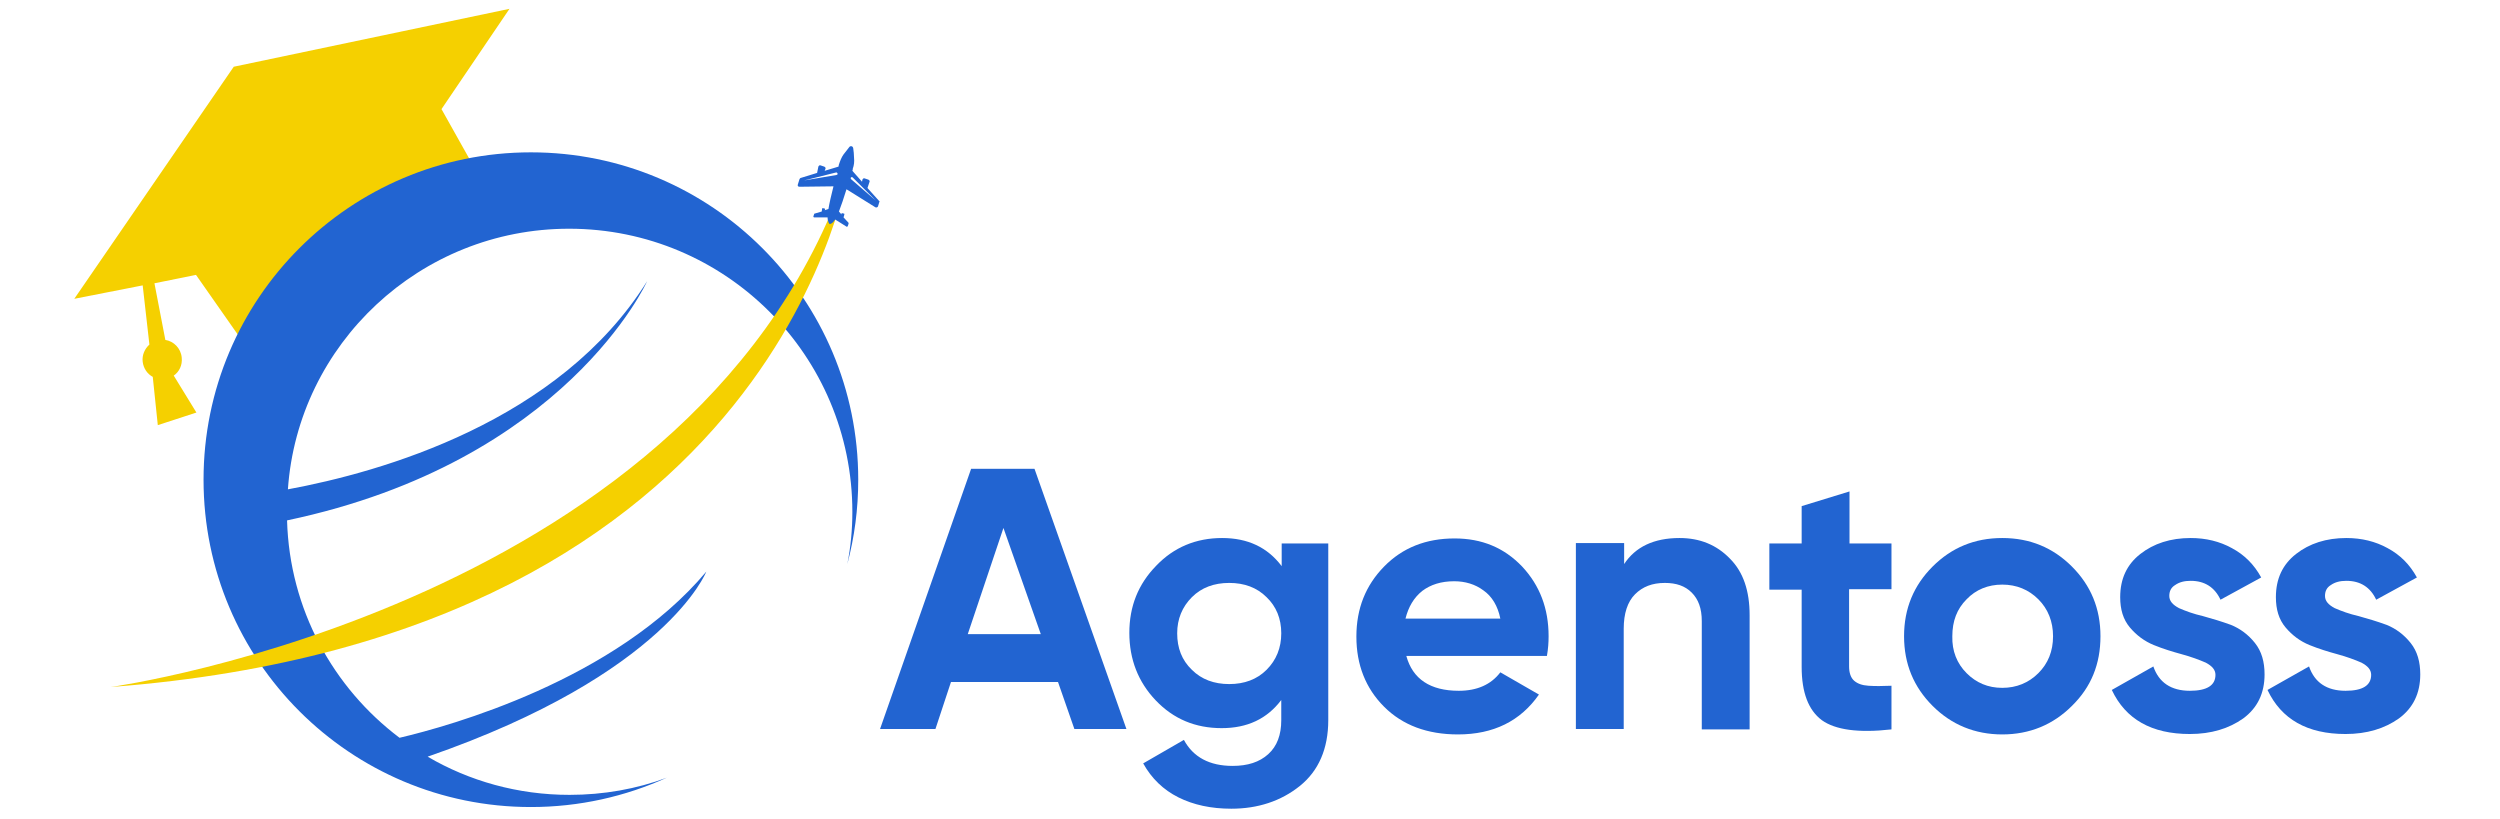
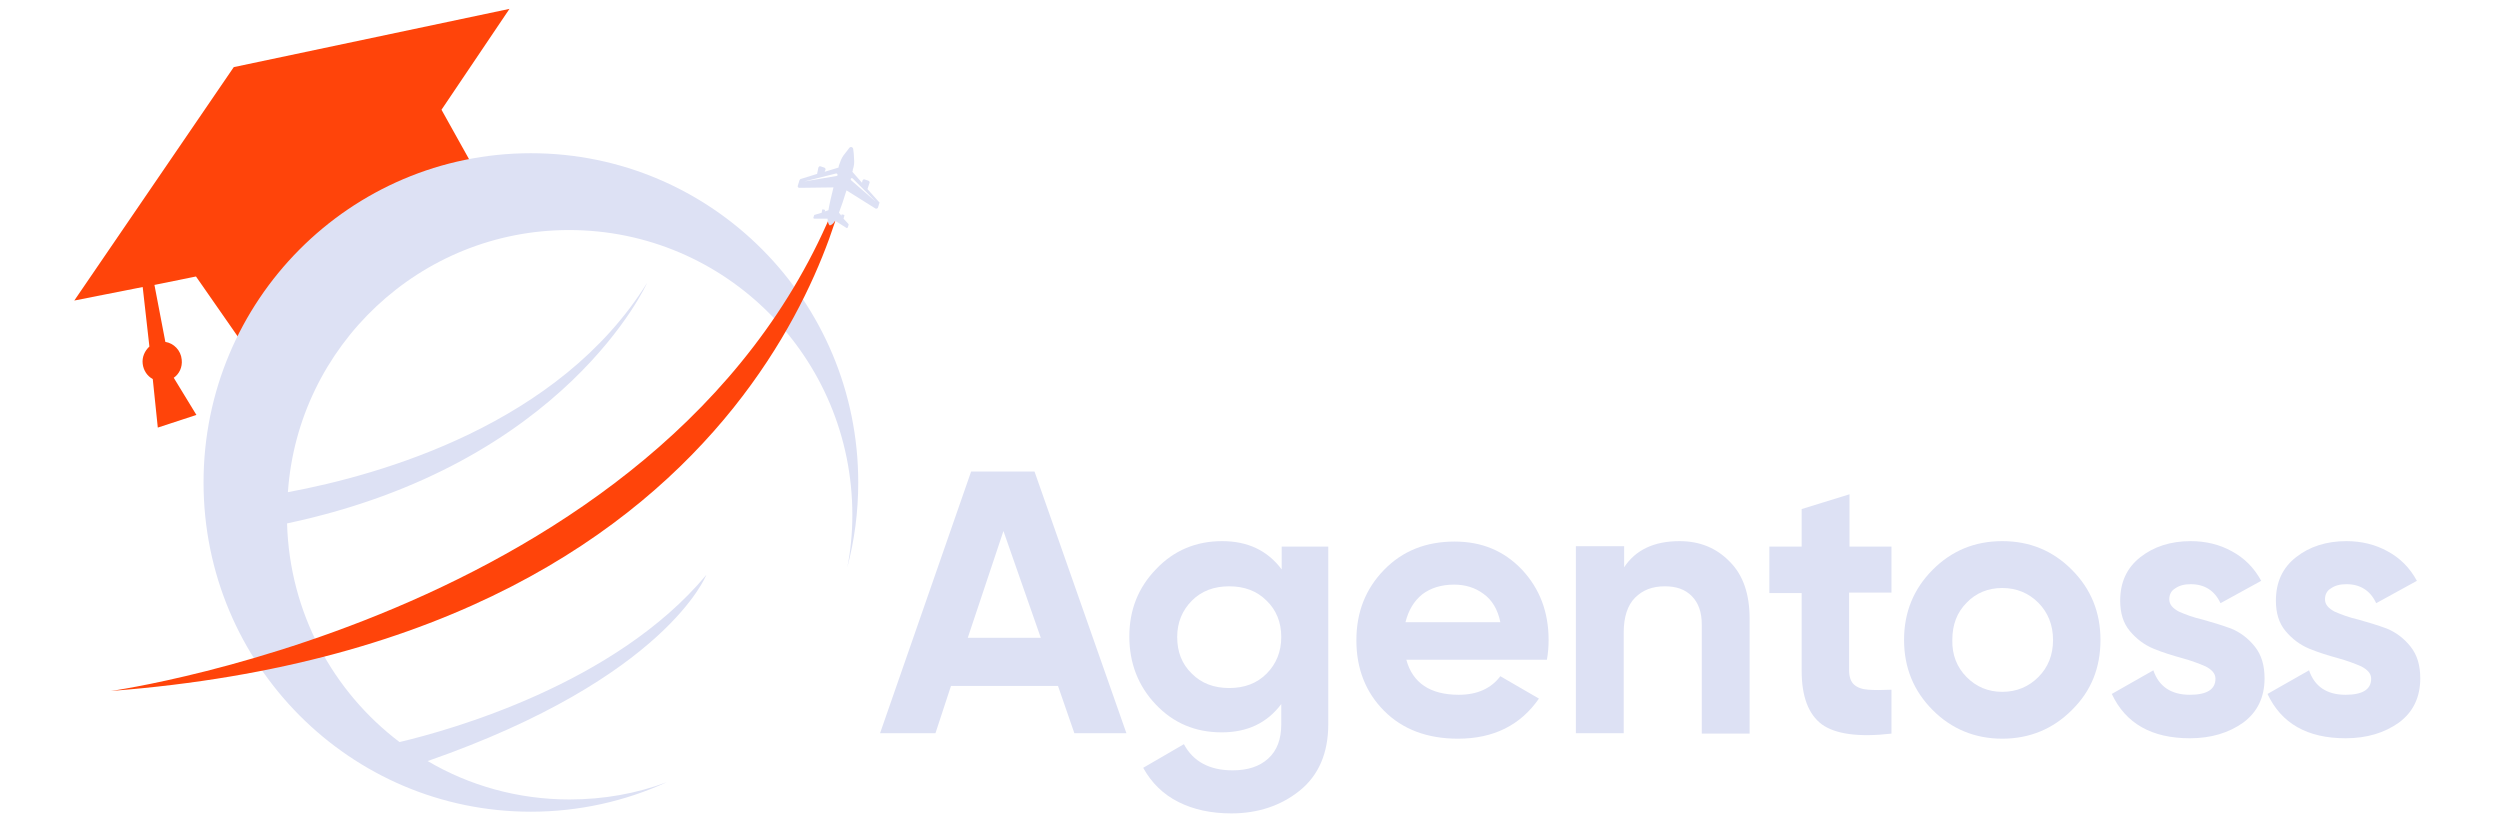
- <svg xmlns="http://www.w3.org/2000/svg" version="1.1" id="Layer_1" x="0px" y="0px" width="595.7px" height="195.1px" viewBox="0 0 595.7 195.1" style="enable-background:new 0 0 595.7 195.1;" xml:space="preserve">
-   <style type="text/css">
- 	.st0{fill:#F5D000;}
- 	.st1{fill:#2264D1;}
- </style>
-   <g>
-     <g>
-       <g>
-         <path class="st0" d="M105.2,26l8.8,15.7c0,0-41,2.5-55.4,40.8l-11.9-17l-9.9,2L39.4,81c2,0.3,3.7,2,3.9,4.2     c0.2,1.8-0.6,3.4-1.9,4.3l5.4,8.8l-9.2,3l-1.2-11.5c-1.3-0.7-2.2-2-2.4-3.6c-0.2-1.6,0.5-3.1,1.6-4.1L34,68l-16.3,3.2l38-55.3     l65.7-13.8L105.2,26z" />
-         <path id="XMLID_00000073720491151393326650000005052545182377245619_" class="st1" d="M204.5,114.3c0-43.1-34.9-78-78-78     c-43.1,0-78,34.9-78,78c0,43.1,34.9,78,78,78c11.5,0,22.5-2.5,32.4-7c-7.2,2.7-15.1,4.1-23.2,4.1c-12.3,0-23.9-3.3-33.8-9.1     c56.9-19.7,66.4-44.1,66.4-44.1c-21.7,25.9-61.2,36.8-73.1,39.6c-15.8-11.9-26.2-30.6-26.8-51.8c66.5-14,85.8-57,85.8-57     c-20.9,33.5-63.4,45.5-85.6,49.6C71,82,100.1,54.5,135.6,54.5c37.3,0,67.5,30.2,67.5,67.5c0,4.2-0.4,8.4-1.2,12.4     C203.6,128,204.5,121.3,204.5,114.3z" />
-       </g>
-       <path id="XMLID_00000155122171771498920060000008506132114209335185_" class="st0" d="M26.4,163.7c0,0,141.9-19.6,176.1-124.9    C202.4,38.8,187.3,151.4,26.4,163.7z" />
-       <path class="st1" d="M209.4,47.8l-2.7-3l0.5-1.5c0.1-0.2-0.1-0.4-0.3-0.5l-0.9-0.3c-0.2-0.1-0.4,0.1-0.5,0.3l-0.1,0.5l-2.3-2.6    c0.1-0.2,0.1-0.3,0.1-0.5c0.3-0.8,0.4-1.7,0.3-2.6c0-0.8-0.1-1.6-0.2-2.3c-0.1-0.5-0.6-0.6-0.9-0.3c-0.4,0.5-0.9,1.2-1.4,1.8    c-0.5,0.7-0.8,1.5-1.1,2.4c0,0.1-0.1,0.3-0.1,0.5l-3.3,1l0.2-0.5c0.1-0.2-0.1-0.4-0.3-0.5l-0.9-0.3c-0.2-0.1-0.4,0.1-0.5,0.3    l-0.3,1.5l-3.9,1.2c-0.1,0-0.2,0.1-0.3,0.3l-0.4,1.3c-0.1,0.3,0.1,0.5,0.4,0.5l8.1-0.1c-0.5,2-1,4.1-1.2,5.4l-0.9,0.3l0.1-0.2    c0-0.1,0-0.2-0.1-0.2l-0.4-0.1c-0.1,0-0.2,0-0.2,0.1l-0.1,0.7l-1.7,0.5c-0.1,0-0.1,0.1-0.1,0.1l-0.2,0.6c0,0.1,0.1,0.2,0.2,0.2    l3.2,0c0,1.2,0.5,1.6,0.5,1.6s0.6,0,1.3-1.1l2.7,1.7c0.1,0.1,0.2,0,0.3-0.1l0.2-0.6c0-0.1,0-0.1,0-0.2l-1.2-1.3l0.2-0.7    c0-0.1,0-0.2-0.1-0.2l-0.4-0.1c-0.1,0-0.2,0-0.2,0.1l0,0.2l-0.6-0.7c0.5-1.3,1.2-3.3,1.8-5.3l6.9,4.3c0.2,0.1,0.5,0,0.6-0.2    l0.4-1.3C209.6,48,209.5,47.9,209.4,47.8z M199.3,41.7l-7.7,1.3l7.6-1.9c0.2-0.1,0.4,0.2,0.4,0.4    C199.5,41.6,199.4,41.7,199.3,41.7z M202.8,42.7c-0.1-0.1-0.1-0.2-0.1-0.3c0.1-0.2,0.3-0.3,0.5-0.1l5.5,5.5L202.8,42.7z" />
-     </g>
-     <g>
-       <path class="st1" d="M256,173.7l-3.9-11.2h-25.5l-3.7,11.2h-13.2l21.7-62h15.1l21.9,62H256z M230.6,151.1h17.4l-8.9-25.3    L230.6,151.1z" />
-       <path class="st1" d="M305.3,129.5h11.2v42.1c0,6.8-2.3,12.1-6.8,15.7c-4.5,3.6-10,5.4-16.3,5.4c-4.8,0-9-0.9-12.6-2.7    c-3.6-1.8-6.4-4.5-8.4-8.1l9.7-5.6c2.2,4.1,6.1,6.2,11.6,6.2c3.6,0,6.4-0.9,8.5-2.8c2.1-1.9,3.1-4.6,3.1-8.1v-4.8    c-3.4,4.5-8.1,6.7-14.2,6.7c-6.3,0-11.5-2.2-15.7-6.6c-4.2-4.4-6.3-9.8-6.3-16.1c0-6.3,2.1-11.6,6.4-16c4.2-4.4,9.5-6.6,15.7-6.6    c6.1,0,10.8,2.2,14.2,6.7V129.5z M284,159.6c2.3,2.3,5.3,3.4,8.9,3.4c3.6,0,6.6-1.1,8.9-3.4c2.3-2.3,3.5-5.2,3.5-8.7    c0-3.5-1.2-6.4-3.5-8.6c-2.3-2.3-5.3-3.4-8.9-3.4c-3.6,0-6.6,1.1-8.9,3.4c-2.3,2.3-3.5,5.2-3.5,8.6    C280.5,154.4,281.6,157.3,284,159.6z" />
-       <path class="st1" d="M335.1,156.3c1.5,5.5,5.7,8.3,12.5,8.3c4.4,0,7.7-1.5,9.9-4.4l9.2,5.3c-4.4,6.3-10.8,9.5-19.3,9.5    c-7.3,0-13.2-2.2-17.6-6.6s-6.6-10-6.6-16.7c0-6.7,2.2-12.2,6.6-16.7c4.4-4.5,10-6.7,16.8-6.7c6.5,0,11.8,2.2,16.1,6.7    c4.2,4.5,6.3,10,6.3,16.6c0,1.5-0.1,3-0.4,4.7H335.1z M334.9,147.4h22.6c-0.6-3-2-5.3-4-6.7c-2-1.5-4.4-2.2-7-2.2    c-3.1,0-5.6,0.8-7.6,2.3C336.9,142.4,335.6,144.6,334.9,147.4z" />
-       <path class="st1" d="M400.2,128.2c4.8,0,8.8,1.6,12,4.9c3.2,3.2,4.7,7.7,4.7,13.5v27.2h-11.4V148c0-3-0.8-5.2-2.4-6.8    c-1.6-1.6-3.7-2.3-6.4-2.3c-3,0-5.3,0.9-7.1,2.7c-1.8,1.8-2.7,4.6-2.7,8.2v23.9h-11.4v-44.3H387v5    C389.7,130.3,394.1,128.2,400.2,128.2z" />
-       <path class="st1" d="M450.6,140.4h-10v18.4c0,1.5,0.4,2.7,1.2,3.4c0.8,0.7,1.9,1.1,3.4,1.2c1.5,0.1,3.3,0.1,5.5,0v10.4    c-7.9,0.9-13.4,0.1-16.6-2.2c-3.2-2.4-4.8-6.6-4.8-12.7v-18.4h-7.7v-11h7.7v-8.9l11.4-3.5v12.4h10V140.4z" />
-       <path class="st1" d="M493.7,168.2c-4.5,4.5-10.1,6.8-16.6,6.8s-12.1-2.3-16.6-6.8c-4.5-4.5-6.8-10-6.8-16.6s2.3-12.1,6.8-16.6    c4.5-4.5,10-6.8,16.6-6.8s12.1,2.3,16.6,6.8c4.5,4.5,6.8,10,6.8,16.6S498.3,163.7,493.7,168.2z M468.6,160.4    c2.3,2.3,5.1,3.5,8.5,3.5c3.4,0,6.3-1.2,8.6-3.5c2.3-2.3,3.5-5.2,3.5-8.8c0-3.5-1.2-6.5-3.5-8.8c-2.3-2.3-5.2-3.5-8.6-3.5    c-3.4,0-6.3,1.2-8.5,3.5c-2.3,2.3-3.4,5.2-3.4,8.8C465.1,155.1,466.3,158.1,468.6,160.4z" />
-       <path class="st1" d="M516.9,142c0,1.2,0.8,2.1,2.3,2.9c1.6,0.7,3.5,1.4,5.7,1.9c2.2,0.6,4.5,1.3,6.7,2.1c2.2,0.9,4.1,2.3,5.7,4.3    c1.6,2,2.3,4.5,2.3,7.5c0,4.5-1.7,8-5.1,10.5c-3.4,2.4-7.6,3.7-12.7,3.7c-9.1,0-15.3-3.5-18.6-10.5l9.9-5.6    c1.3,3.8,4.2,5.8,8.7,5.8c4.1,0,6.1-1.3,6.1-3.8c0-1.2-0.8-2.1-2.3-2.9c-1.6-0.7-3.5-1.4-5.7-2c-2.2-0.6-4.5-1.3-6.7-2.2    c-2.2-0.9-4.1-2.3-5.7-4.2c-1.6-1.9-2.3-4.3-2.3-7.2c0-4.4,1.6-7.8,4.8-10.3c3.2-2.5,7.2-3.8,12-3.8c3.6,0,6.9,0.8,9.8,2.4    c3,1.6,5.3,3.9,7,7l-9.7,5.3c-1.4-3-3.8-4.5-7.1-4.5c-1.5,0-2.7,0.3-3.7,1C517.3,140,516.9,140.9,516.9,142z" />
-       <path class="st1" d="M554,142c0,1.2,0.8,2.1,2.3,2.9c1.6,0.7,3.5,1.4,5.7,1.9c2.2,0.6,4.5,1.3,6.7,2.1c2.2,0.9,4.1,2.3,5.7,4.3    c1.6,2,2.3,4.5,2.3,7.5c0,4.5-1.7,8-5.1,10.5c-3.4,2.4-7.6,3.7-12.7,3.7c-9.1,0-15.3-3.5-18.6-10.5l9.9-5.6    c1.3,3.8,4.2,5.8,8.7,5.8c4.1,0,6.1-1.3,6.1-3.8c0-1.2-0.8-2.1-2.3-2.9c-1.6-0.7-3.5-1.4-5.7-2c-2.2-0.6-4.5-1.3-6.7-2.2    c-2.2-0.9-4.1-2.3-5.7-4.2c-1.6-1.9-2.3-4.3-2.3-7.2c0-4.4,1.6-7.8,4.8-10.3c3.2-2.5,7.2-3.8,12-3.8c3.6,0,6.9,0.8,9.8,2.4    c3,1.6,5.3,3.9,7,7l-9.7,5.3c-1.4-3-3.8-4.5-7.1-4.5c-1.5,0-2.7,0.3-3.7,1C554.4,140,554,140.9,554,142z" />
-     </g>
-   </g>
+ <svg xmlns="http://www.w3.org/2000/svg" width="170" height="56" viewBox="0 0 170 56" fill="none">
+   <path d="M30.022 7.463L32.533 11.969C32.533 11.969 20.833 12.687 16.723 23.68L13.327 18.801L10.502 19.375L11.244 23.25C11.815 23.336 12.3 23.824 12.357 24.455C12.414 24.972 12.186 25.431 11.815 25.689L13.356 28.215L10.73 29.076L10.388 25.776C10.017 25.575 9.76 25.201 9.703 24.742C9.646 24.283 9.846 23.852 10.159 23.565L9.703 19.518L5.051 20.437L15.896 4.564L34.645 0.603L30.022 7.463Z" fill="#FF440A" />
+   <path d="M58.36 32.808C58.36 20.437 48.4 10.419 36.1 10.419C23.801 10.419 13.841 20.437 13.841 32.808C13.841 45.179 23.801 55.196 36.1 55.196C39.382 55.196 42.521 54.479 45.347 53.187C43.292 53.962 41.038 54.364 38.726 54.364C35.216 54.364 31.905 53.417 29.08 51.752C45.318 46.097 48.029 39.094 48.029 39.094C41.837 46.528 30.564 49.657 27.168 50.46C22.659 47.045 19.691 41.677 19.52 35.592C38.498 31.573 44.005 19.231 44.005 19.231C38.041 28.847 25.912 32.291 19.577 33.468C20.262 23.537 28.566 15.643 38.697 15.643C49.342 15.643 57.96 24.312 57.96 35.018C57.96 36.224 57.846 37.429 57.618 38.577C58.103 36.74 58.36 34.817 58.36 32.808Z" fill="#DDE1F4" />
+   <path d="M7.534 46.987C7.534 46.987 48.029 41.361 57.789 11.137C57.761 11.137 53.451 43.457 7.534 46.987Z" fill="#FF440A" />
+   <path d="M59.758 13.72L58.988 12.859L59.13 12.428C59.159 12.371 59.102 12.314 59.045 12.285L58.788 12.199C58.731 12.17 58.674 12.228 58.645 12.285L58.617 12.428L57.96 11.682C57.989 11.625 57.989 11.596 57.989 11.539C58.075 11.309 58.103 11.051 58.075 10.792C58.075 10.563 58.046 10.333 58.017 10.132C57.989 9.989 57.846 9.96 57.761 10.046C57.647 10.19 57.504 10.391 57.361 10.563C57.218 10.764 57.133 10.993 57.047 11.252C57.047 11.28 57.019 11.338 57.019 11.395L56.077 11.682L56.134 11.539C56.163 11.481 56.105 11.424 56.048 11.395L55.791 11.309C55.734 11.28 55.677 11.338 55.649 11.395L55.563 11.826L54.45 12.17C54.422 12.17 54.393 12.199 54.365 12.256L54.251 12.629C54.222 12.716 54.279 12.773 54.365 12.773L56.676 12.744C56.533 13.318 56.391 13.921 56.334 14.294L56.077 14.38L56.105 14.323C56.105 14.294 56.105 14.265 56.077 14.265L55.963 14.237C55.934 14.237 55.906 14.237 55.906 14.265L55.877 14.466L55.392 14.61C55.363 14.61 55.363 14.639 55.363 14.639L55.306 14.811C55.306 14.84 55.335 14.868 55.363 14.868H56.277C56.277 15.213 56.419 15.328 56.419 15.328C56.419 15.328 56.591 15.328 56.79 15.012L57.561 15.5C57.589 15.528 57.618 15.5 57.647 15.471L57.703 15.299C57.703 15.27 57.703 15.27 57.703 15.241L57.361 14.868L57.418 14.667C57.418 14.639 57.418 14.61 57.39 14.61L57.276 14.581C57.247 14.581 57.218 14.581 57.218 14.61V14.667L57.047 14.466C57.19 14.093 57.39 13.519 57.561 12.945L59.53 14.179C59.587 14.208 59.673 14.179 59.701 14.122L59.815 13.749C59.815 13.777 59.787 13.749 59.758 13.72ZM56.876 11.969L54.678 12.342L56.847 11.797C56.904 11.768 56.962 11.854 56.962 11.912C56.933 11.941 56.904 11.969 56.876 11.969ZM57.875 12.256C57.846 12.228 57.846 12.199 57.846 12.17C57.875 12.113 57.932 12.084 57.989 12.142L59.559 13.72L57.875 12.256Z" fill="#DDE1F4" />
+   <path d="M73.057 49.858L71.944 46.643H64.667L63.611 49.858H59.844L66.037 32.062H70.346L76.596 49.858H73.057ZM65.808 43.371H70.774L68.234 36.109L65.808 43.371Z" fill="#DDE1F4" />
+   <path d="M87.126 37.171H90.322V49.255C90.322 51.206 89.666 52.728 88.382 53.761C87.097 54.794 85.528 55.311 83.73 55.311C82.36 55.311 81.162 55.053 80.134 54.536C79.107 54.02 78.308 53.245 77.737 52.211L80.505 50.604C81.133 51.781 82.246 52.383 83.816 52.383C84.843 52.383 85.642 52.125 86.241 51.58C86.841 51.034 87.126 50.259 87.126 49.255V47.877C86.156 49.169 84.814 49.8 83.074 49.8C81.276 49.8 79.792 49.169 78.593 47.906C77.395 46.643 76.795 45.093 76.795 43.284C76.795 41.476 77.395 39.955 78.622 38.692C79.82 37.429 81.333 36.797 83.102 36.797C84.843 36.797 86.184 37.429 87.155 38.721V37.171H87.126ZM81.047 45.81C81.704 46.471 82.56 46.786 83.587 46.786C84.615 46.786 85.471 46.471 86.127 45.81C86.784 45.15 87.126 44.318 87.126 43.313C87.126 42.309 86.784 41.476 86.127 40.845C85.471 40.184 84.615 39.869 83.587 39.869C82.56 39.869 81.704 40.184 81.047 40.845C80.391 41.505 80.049 42.337 80.049 43.313C80.049 44.318 80.363 45.15 81.047 45.81Z" fill="#DDE1F4" />
+   <path d="M95.63 44.863C96.058 46.442 97.257 47.245 99.198 47.245C100.453 47.245 101.395 46.815 102.023 45.983L104.648 47.504C103.393 49.312 101.566 50.231 99.141 50.231C97.057 50.231 95.374 49.599 94.118 48.336C92.862 47.073 92.234 45.466 92.234 43.543C92.234 41.62 92.862 40.041 94.118 38.749C95.374 37.458 96.972 36.826 98.912 36.826C100.767 36.826 102.28 37.458 103.507 38.749C104.705 40.041 105.305 41.62 105.305 43.514C105.305 43.945 105.276 44.375 105.19 44.863H95.63ZM95.573 42.309H102.023C101.852 41.447 101.452 40.787 100.881 40.385C100.311 39.955 99.626 39.754 98.884 39.754C97.999 39.754 97.285 39.984 96.715 40.414C96.144 40.873 95.773 41.505 95.573 42.309Z" fill="#DDE1F4" />
+   <path d="M114.208 36.797C115.578 36.797 116.72 37.257 117.633 38.204C118.546 39.123 118.974 40.414 118.974 42.079V49.886H115.721V42.481C115.721 41.62 115.493 40.988 115.036 40.529C114.579 40.07 113.98 39.869 113.21 39.869C112.353 39.869 111.697 40.127 111.183 40.644C110.67 41.16 110.413 41.964 110.413 42.997V49.858H107.16V37.142H110.441V38.577C111.212 37.4 112.468 36.797 114.208 36.797Z" fill="#DDE1F4" />
+   <path d="M128.592 40.299H125.738V45.581C125.738 46.011 125.852 46.356 126.08 46.557C126.309 46.758 126.622 46.872 127.051 46.901C127.479 46.93 127.992 46.93 128.62 46.901V49.886C126.366 50.145 124.796 49.915 123.883 49.255C122.97 48.566 122.513 47.36 122.513 45.609V40.328H120.316V37.171H122.513V34.616L125.766 33.611V37.171H128.62V40.299H128.592Z" fill="#DDE1F4" />
+   <path d="M140.891 48.279C139.607 49.571 138.009 50.231 136.154 50.231C134.299 50.231 132.701 49.571 131.417 48.279C130.133 46.987 129.476 45.408 129.476 43.514C129.476 41.62 130.133 40.041 131.417 38.749C132.701 37.458 134.271 36.797 136.154 36.797C138.038 36.797 139.607 37.458 140.891 38.749C142.176 40.041 142.832 41.62 142.832 43.514C142.832 45.408 142.204 46.987 140.891 48.279ZM133.728 46.04C134.385 46.7 135.184 47.045 136.154 47.045C137.124 47.045 137.952 46.7 138.608 46.04C139.265 45.38 139.607 44.547 139.607 43.514C139.607 42.51 139.265 41.648 138.608 40.988C137.952 40.328 137.124 39.984 136.154 39.984C135.184 39.984 134.356 40.328 133.728 40.988C133.072 41.648 132.758 42.481 132.758 43.514C132.73 44.519 133.072 45.38 133.728 46.04Z" fill="#DDE1F4" />
+   <path d="M147.512 40.759C147.512 41.103 147.74 41.361 148.169 41.591C148.625 41.792 149.167 41.993 149.795 42.136C150.423 42.309 151.079 42.51 151.707 42.739C152.335 42.997 152.877 43.399 153.334 43.973C153.79 44.547 153.99 45.265 153.99 46.126C153.99 47.418 153.505 48.422 152.535 49.14C151.565 49.829 150.366 50.202 148.911 50.202C146.314 50.202 144.544 49.197 143.602 47.188L146.428 45.581C146.799 46.671 147.626 47.245 148.911 47.245C150.081 47.245 150.651 46.872 150.651 46.155C150.651 45.81 150.423 45.552 149.995 45.322C149.538 45.121 148.996 44.92 148.368 44.748C147.74 44.576 147.084 44.375 146.456 44.117C145.828 43.858 145.286 43.457 144.83 42.911C144.373 42.366 144.173 41.677 144.173 40.845C144.173 39.582 144.63 38.606 145.543 37.888C146.456 37.171 147.598 36.797 148.968 36.797C149.995 36.797 150.937 37.027 151.764 37.486C152.62 37.946 153.277 38.606 153.762 39.496L150.994 41.017C150.594 40.156 149.909 39.725 148.968 39.725C148.54 39.725 148.197 39.811 147.912 40.012C147.626 40.184 147.512 40.443 147.512 40.759Z" fill="#DDE1F4" />
+   <path d="M158.1 40.759C158.1 41.103 158.328 41.361 158.756 41.591C159.213 41.792 159.755 41.993 160.383 42.136C161.011 42.309 161.667 42.51 162.295 42.739C162.923 42.997 163.465 43.399 163.921 43.973C164.378 44.547 164.578 45.265 164.578 46.126C164.578 47.418 164.093 48.422 163.122 49.14C162.152 49.829 160.953 50.202 159.498 50.202C156.901 50.202 155.132 49.197 154.19 47.188L157.015 45.581C157.386 46.671 158.214 47.245 159.498 47.245C160.668 47.245 161.239 46.872 161.239 46.155C161.239 45.81 161.011 45.552 160.582 45.322C160.126 45.121 159.584 44.92 158.956 44.748C158.328 44.576 157.672 44.375 157.044 44.117C156.416 43.858 155.874 43.457 155.417 42.911C154.961 42.366 154.761 41.677 154.761 40.845C154.761 39.582 155.217 38.606 156.131 37.888C157.044 37.171 158.185 36.797 159.555 36.797C160.582 36.797 161.524 37.027 162.352 37.486C163.208 37.946 163.864 38.606 164.349 39.496L161.581 41.017C161.182 40.156 160.497 39.725 159.555 39.725C159.127 39.725 158.785 39.811 158.499 40.012C158.214 40.184 158.1 40.443 158.1 40.759Z" fill="#DDE1F4" />
</svg>
